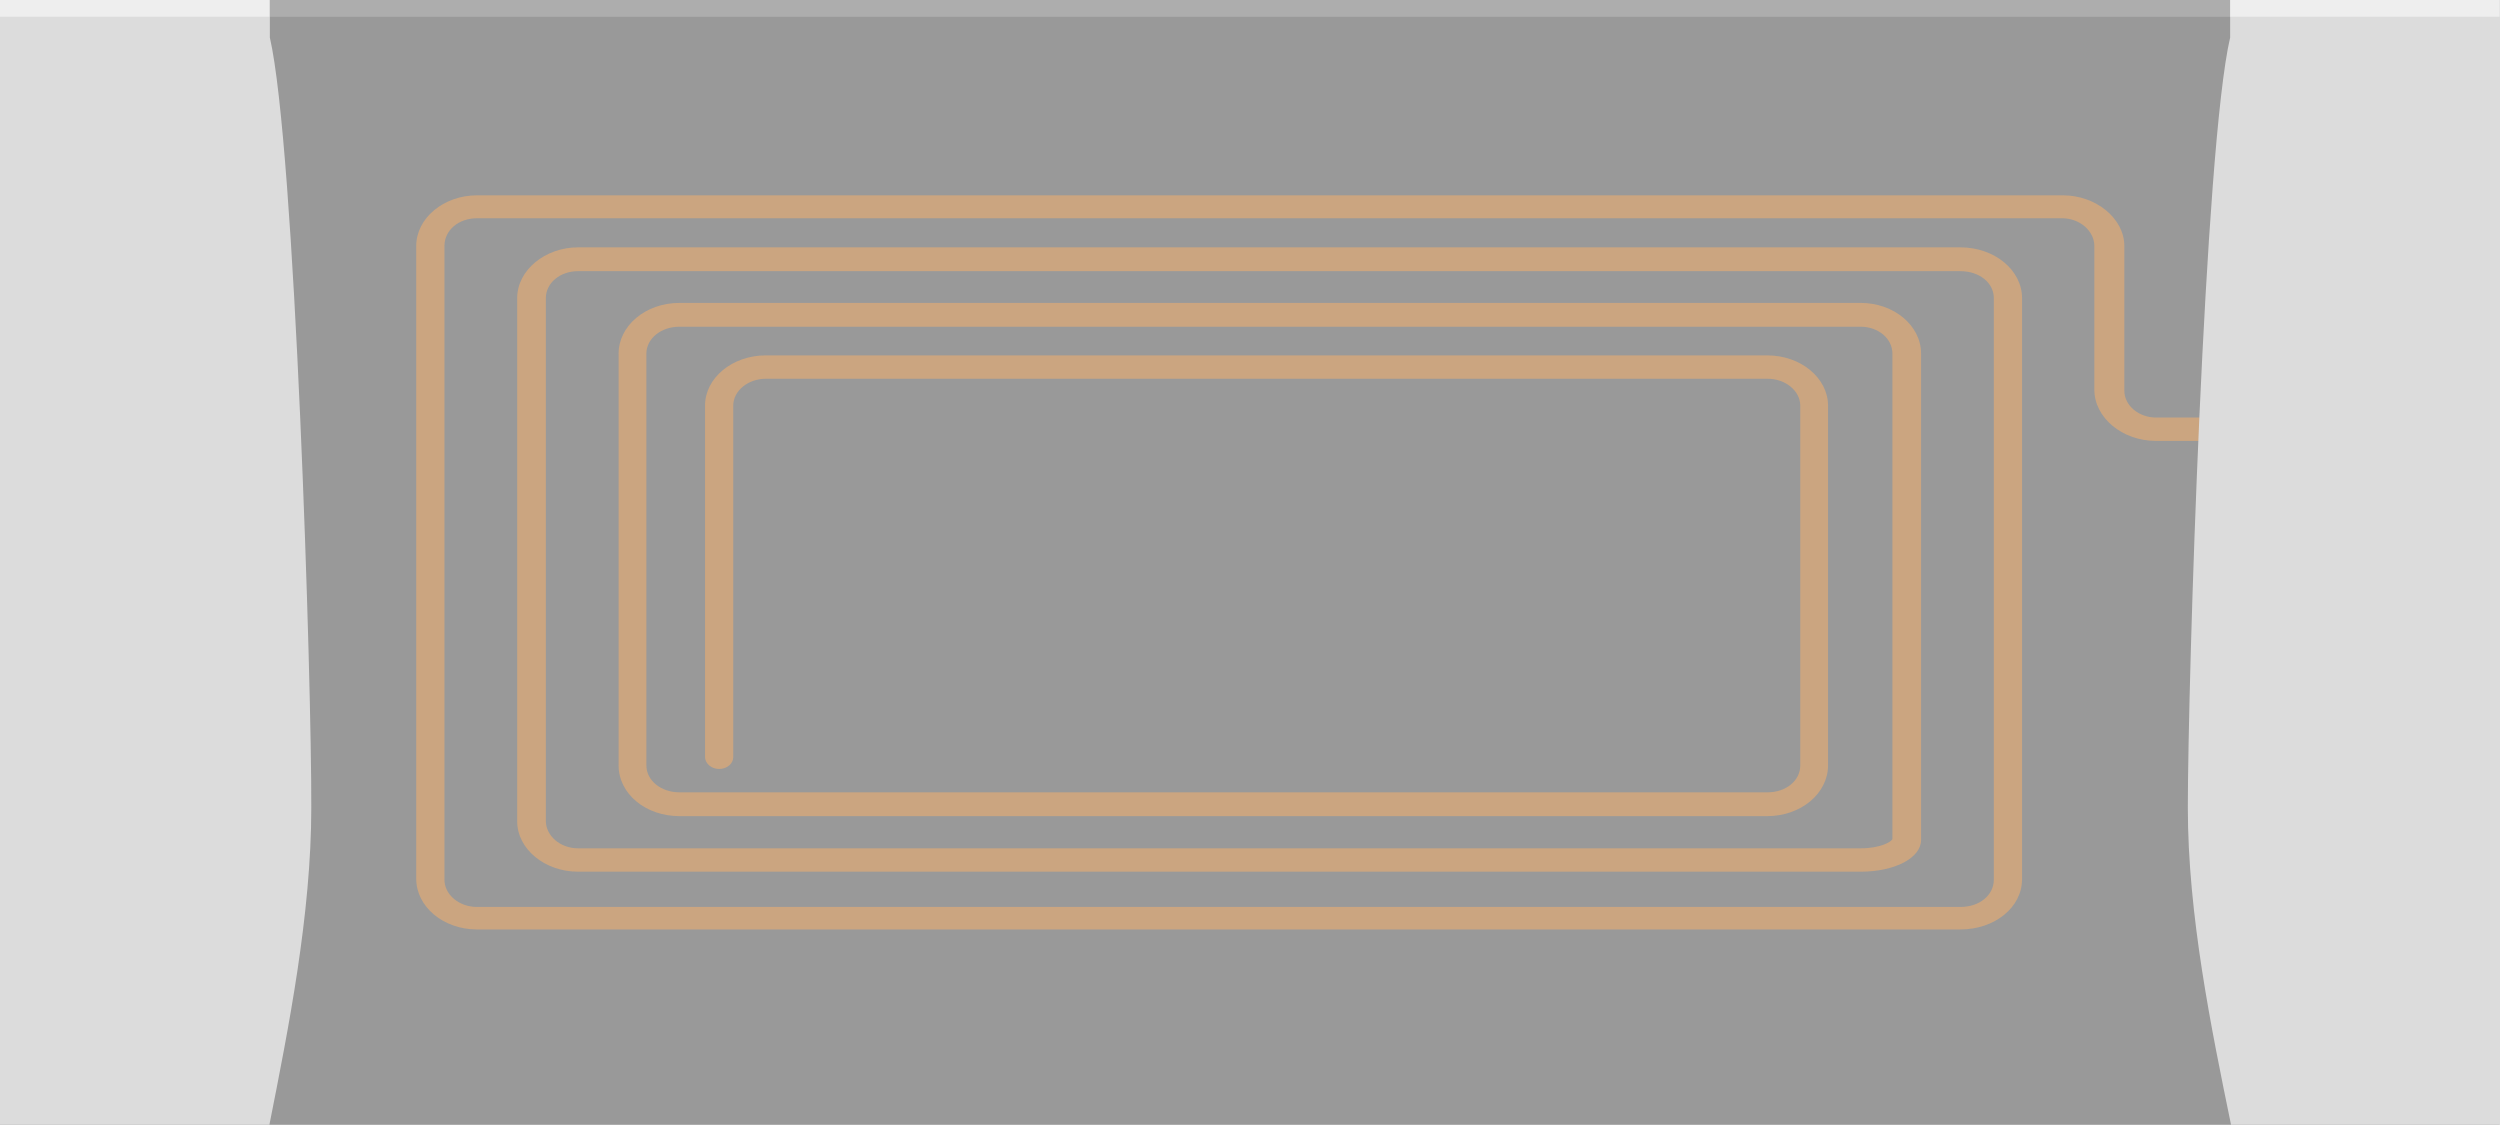
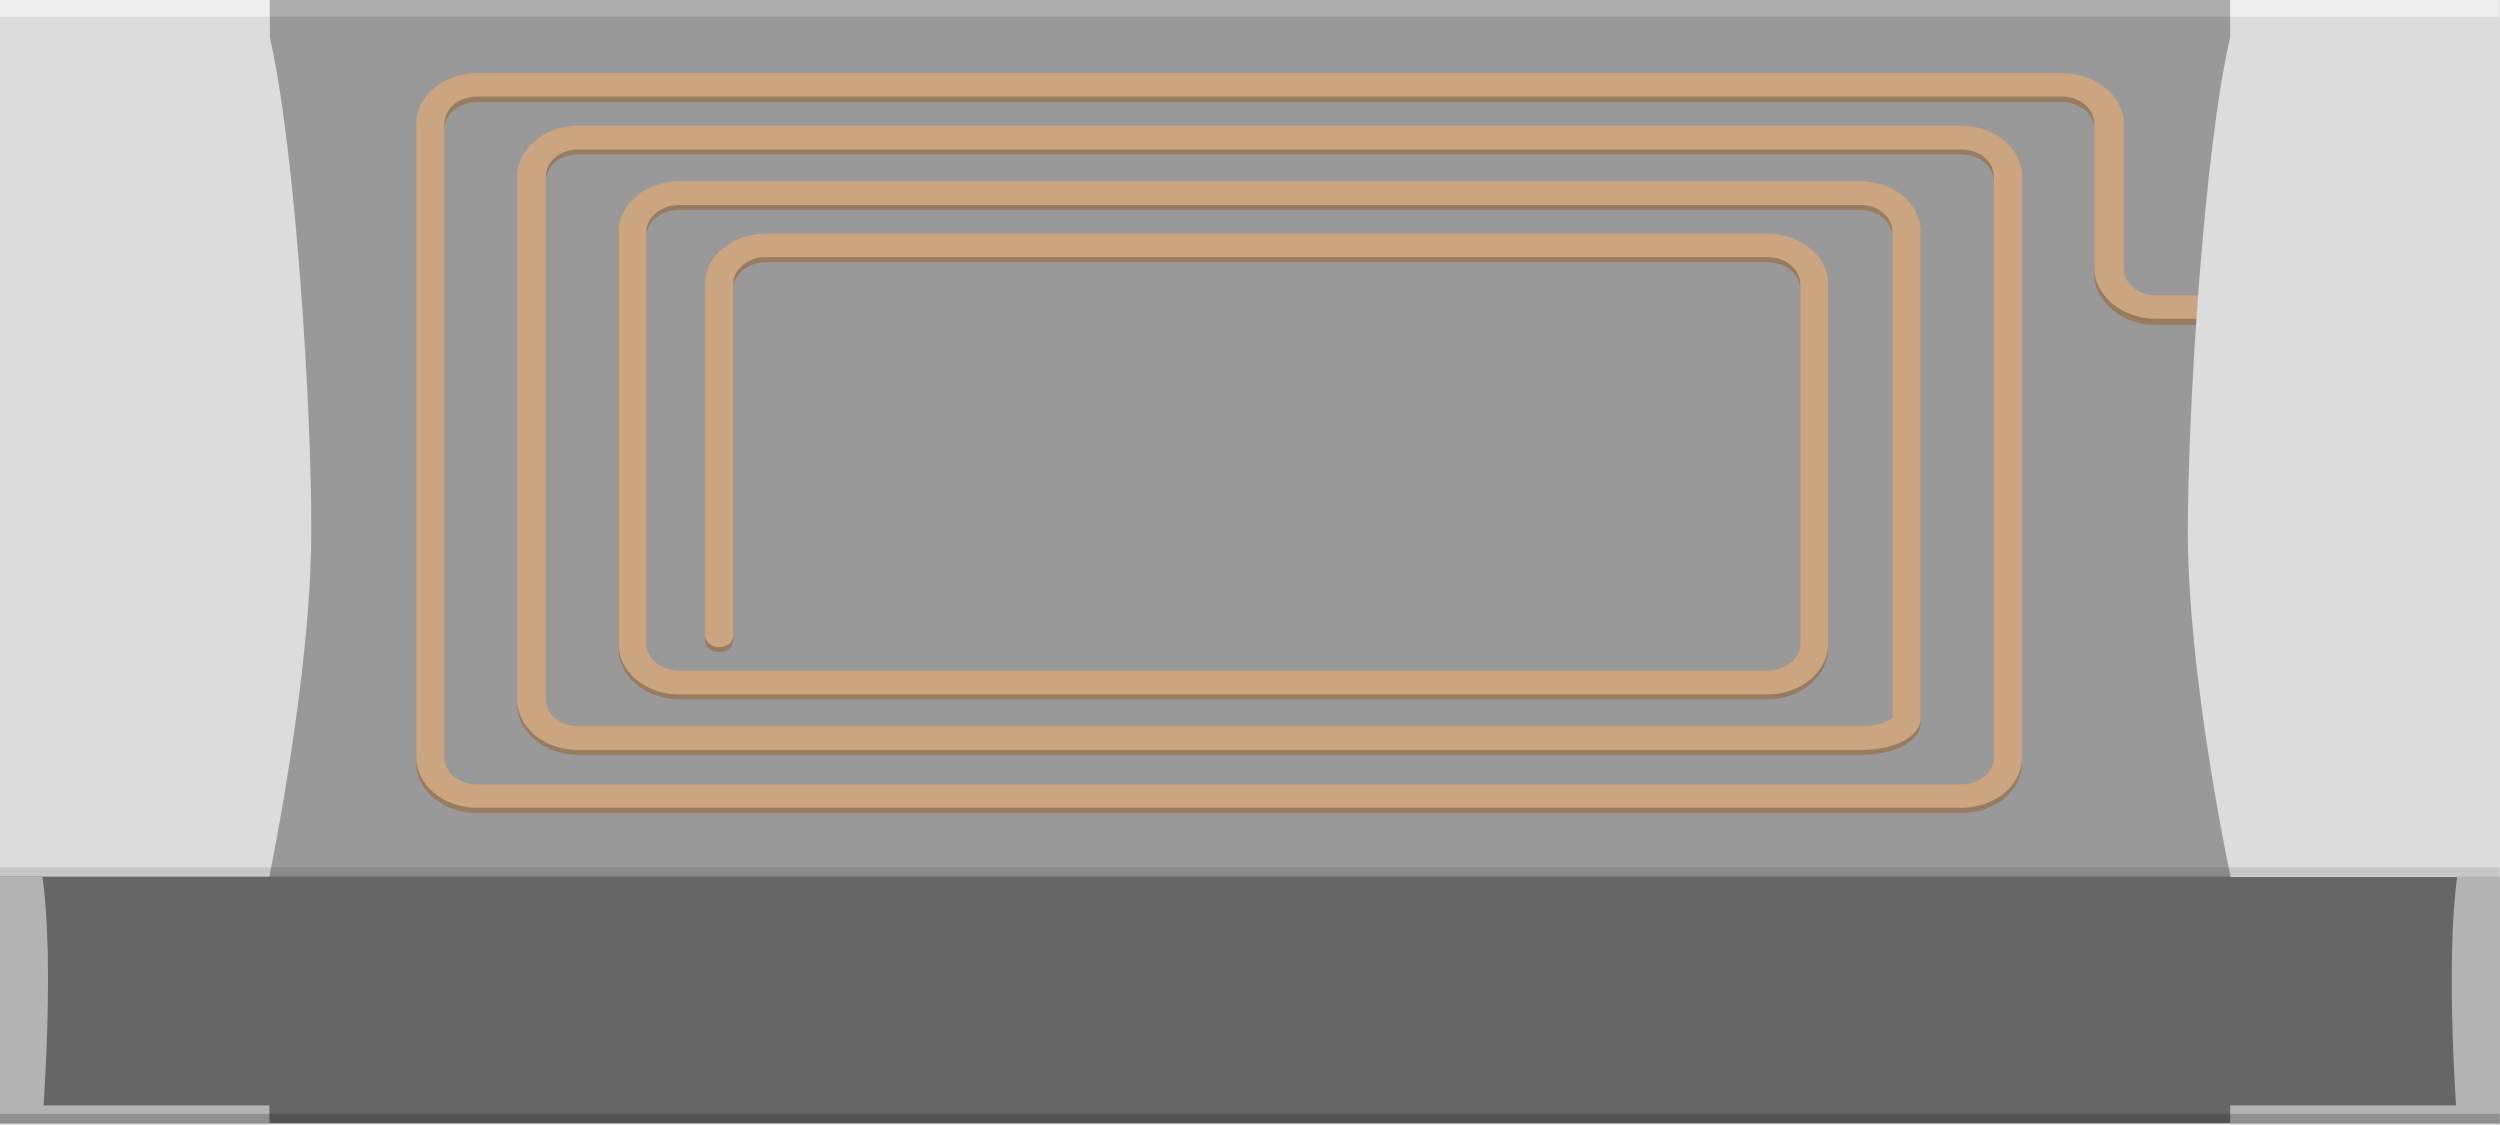
- <svg xmlns="http://www.w3.org/2000/svg" version="1.1" baseProfile="basic" id="Ebene_1" x="0px" y="0px" width="5.67px" height="2.551px" viewBox="0 0 5.67 2.551" xml:space="preserve">
+ <svg xmlns="http://www.w3.org/2000/svg" version="1.1" id="Ebene_1" x="0px" y="0px" width="5.67px" height="2.551px" viewBox="0 0 5.67 2.551" enable-background="new 0 0 5.67 2.551" xml:space="preserve">
  <g>
    <g>
-       <rect fill="#999999" width="5.669" height="2.551" />
+       <rect x="0" y="0" fill="#999999" width="5.669" height="2.42" />
    </g>
    <g>
      <path fill="none" stroke="#FFFFFF" stroke-width="0.25" stroke-miterlimit="10" d="M4.325,1.708" />
    </g>
    <g>
-       <path fill="#CBA580" d="M4.446,2.108H1.082c-0.077,0-0.138-0.052-0.138-0.115V0.558c0-0.063,0.062-0.115,0.138-0.115h3.597    c0.074,0,0.139,0.052,0.139,0.115v0.328c0,0.034,0.033,0.061,0.072,0.061h0.17c0.019,0,0.029,0.012,0.029,0.027    C5.089,0.988,5.077,1,5.06,1H4.89C4.813,1,4.75,0.947,4.75,0.884V0.558c0-0.034-0.033-0.063-0.073-0.063H1.082    c-0.042,0-0.074,0.027-0.074,0.063v1.437c0,0.034,0.033,0.062,0.074,0.062h3.364c0.044,0,0.076-0.027,0.076-0.062V0.676    c0-0.034-0.032-0.061-0.076-0.061H1.311c-0.041,0-0.073,0.027-0.073,0.061v1.186c0,0.033,0.032,0.062,0.073,0.062H4.22    c0.045,0,0.07-0.015,0.072-0.021V0.802c0-0.034-0.032-0.061-0.072-0.061H1.541c-0.042,0-0.075,0.027-0.075,0.061v0.934    c0,0.034,0.033,0.061,0.075,0.061h2.468c0.041,0,0.074-0.026,0.074-0.061V0.92c0-0.033-0.033-0.061-0.074-0.061H1.737    c-0.04,0-0.074,0.027-0.074,0.061v0.797c0,0.015-0.014,0.027-0.032,0.027S1.599,1.731,1.599,1.717V0.92    c0-0.063,0.062-0.114,0.138-0.114h2.271c0.077,0,0.138,0.052,0.138,0.114v0.816c0,0.063-0.061,0.115-0.138,0.115H1.541    c-0.077,0-0.138-0.051-0.138-0.115V0.802c0-0.063,0.061-0.115,0.138-0.115H4.22c0.075,0,0.137,0.051,0.137,0.115v1.103    c0,0.041-0.06,0.072-0.137,0.072H1.311c-0.076,0-0.138-0.052-0.138-0.114V0.676c0-0.063,0.063-0.115,0.138-0.115h3.135    c0.078,0,0.14,0.052,0.14,0.115v1.318C4.586,2.058,4.524,2.108,4.446,2.108z" />
+       <path fill="#987C60" d="M4.447,1.844H1.082c-0.077,0-0.138-0.051-0.138-0.114V0.293c0-0.063,0.062-0.115,0.138-0.115h3.596    c0.075,0,0.139,0.052,0.139,0.115v0.329c0,0.033,0.033,0.061,0.073,0.061h0.169c0.019,0,0.03,0.012,0.03,0.027    c0,0.015-0.012,0.027-0.03,0.027H4.889c-0.075,0-0.139-0.052-0.139-0.115V0.293c0-0.034-0.033-0.061-0.073-0.061H1.082    c-0.042,0-0.074,0.027-0.074,0.061V1.73c0,0.034,0.033,0.062,0.074,0.062h3.365c0.043,0,0.075-0.027,0.075-0.062V0.412    c0-0.034-0.032-0.062-0.075-0.062H1.311c-0.041,0-0.073,0.027-0.073,0.062v1.186c0,0.033,0.032,0.061,0.073,0.061h2.909    c0.045,0,0.07-0.014,0.072-0.019V0.538c0-0.034-0.032-0.062-0.072-0.062H1.541c-0.042,0-0.075,0.027-0.075,0.062v0.934    c0,0.034,0.033,0.061,0.075,0.061h2.468c0.041,0,0.074-0.027,0.074-0.061V0.656c0-0.034-0.033-0.061-0.074-0.061H1.737    c-0.04,0-0.074,0.027-0.074,0.061v0.796c0,0.015-0.014,0.027-0.032,0.027S1.599,1.468,1.599,1.453V0.656    c0-0.063,0.062-0.115,0.138-0.115h2.271c0.077,0,0.138,0.052,0.138,0.115v0.815c0,0.063-0.061,0.115-0.138,0.115H1.541    c-0.077,0-0.138-0.052-0.138-0.115V0.538c0-0.063,0.061-0.115,0.138-0.115h2.679c0.075,0,0.136,0.051,0.136,0.115V1.64    c0,0.041-0.059,0.072-0.136,0.072H1.311c-0.076,0-0.138-0.052-0.138-0.115V0.412c0-0.063,0.063-0.115,0.138-0.115h3.136    c0.078,0,0.139,0.051,0.139,0.115V1.73C4.586,1.793,4.525,1.844,4.447,1.844z" />
+     </g>
+     <g>
+       <path fill="#CBA580" d="M4.447,1.832H1.082c-0.077,0-0.138-0.052-0.138-0.115V0.281c0-0.063,0.062-0.115,0.138-0.115h3.596    c0.075,0,0.139,0.052,0.139,0.115v0.328c0,0.034,0.033,0.061,0.073,0.061h0.169c0.019,0,0.03,0.012,0.03,0.027    c0,0.015-0.012,0.026-0.03,0.026H4.889c-0.075,0-0.139-0.052-0.139-0.115V0.281c0-0.034-0.033-0.062-0.073-0.062H1.082    c-0.042,0-0.074,0.027-0.074,0.062v1.437c0,0.034,0.033,0.061,0.074,0.061h3.365c0.043,0,0.075-0.027,0.075-0.061V0.4    c0-0.034-0.032-0.061-0.075-0.061H1.311c-0.041,0-0.073,0.027-0.073,0.061v1.186c0,0.033,0.032,0.061,0.073,0.061h2.909    c0.045,0,0.07-0.014,0.072-0.02V0.526c0-0.034-0.032-0.061-0.072-0.061H1.541c-0.042,0-0.075,0.027-0.075,0.061V1.46    c0,0.034,0.033,0.061,0.075,0.061h2.468c0.041,0,0.074-0.027,0.074-0.061V0.644c0-0.033-0.033-0.061-0.074-0.061H1.737    c-0.04,0-0.074,0.027-0.074,0.061v0.797c0,0.015-0.014,0.027-0.032,0.027S1.599,1.455,1.599,1.441V0.644    c0-0.063,0.062-0.114,0.138-0.114h2.271c0.077,0,0.138,0.052,0.138,0.114V1.46c0,0.063-0.061,0.115-0.138,0.115H1.541    c-0.077,0-0.138-0.051-0.138-0.115V0.526c0-0.063,0.061-0.115,0.138-0.115h2.679c0.075,0,0.136,0.051,0.136,0.115v1.103    c0,0.041-0.059,0.072-0.136,0.072H1.311c-0.076,0-0.138-0.051-0.138-0.114V0.4c0-0.063,0.063-0.115,0.138-0.115h3.136    c0.078,0,0.139,0.052,0.139,0.115v1.318C4.586,1.781,4.525,1.832,4.447,1.832z" />
    </g>
    <g>
      <g>
-         <g opacity="0.2">
-           <rect fill="#FFFFFF" width="5.669" height="0.038" />
+         <g opacity="0.2" enable-background="new    ">
+           <rect x="0" y="0" fill="#FFFFFF" width="5.669" height="0.038" />
+         </g>
+         <g>
+           <rect x="0" y="1.988" fill="#666666" width="5.669" height="0.56" />
        </g>
      </g>
      <g>
        <g>
-           <path fill="#DCDCDC" d="M0.612,0.085V0H0v2.551h0.611c0.043-0.217,0.095-0.477,0.095-0.719C0.707,1.549,0.669,0.331,0.612,0.085      z" />
+           <path fill="#DCDCDC" d="M0.612,0.085V0H0v1.988h0.611c0.043-0.217,0.095-0.541,0.095-0.783C0.707,0.922,0.669,0.331,0.612,0.085      z" />
        </g>
        <g>
-           <path fill="#DCDCDC" d="M4.962,1.832c0,0.242,0.053,0.5,0.098,0.719h0.61V0H5.058v0.085C5,0.331,4.962,1.548,4.962,1.832z" />
+           <path fill="#DCDCDC" d="M4.962,1.206c0,0.242,0.052,0.565,0.097,0.783H5.67V0H5.058v0.085C5,0.331,4.962,0.922,4.962,1.206z" />
        </g>
-         <g opacity="0.5">
-           <rect fill="#FFFFFF" width="0.611" height="0.038" />
+         <g>
+           <path fill="#B3B3B3" d="M5.573,1.988H5.67v0.56H5.573C5.573,2.547,5.545,2.187,5.573,1.988z" />
        </g>
-         <g opacity="0.5">
-           <rect x="5.058" fill="#FFFFFF" width="0.611" height="0.038" />
+         <g>
+           <path fill="#B3B3B3" d="M0.096,2.547H0v-0.56h0.096C0.125,2.187,0.096,2.547,0.096,2.547z" />
+         </g>
+         <g opacity="0.5" enable-background="new    ">
+           <rect x="0" y="0" fill="#FFFFFF" width="0.611" height="0.038" />
+         </g>
+         <g opacity="0.5" enable-background="new    ">
+           <rect x="5.058" y="0" fill="#FFFFFF" width="0.611" height="0.038" />
        </g>
        <g>
          <line fill="none" x1="0.543" y1="2.546" x2="0.543" y2="2.546" />
        </g>
      </g>
    </g>
+     <g>
+       <path fill="#B3B3B3" d="M0,2.55h0.611V2.507H0V2.55z" />
+     </g>
+     <g>
+       <path fill="#B3B3B3" d="M5.67,2.55H5.058V2.507H5.67V2.55z" />
+     </g>
+     <g opacity="0.2" enable-background="new    ">
+       <rect x="0" y="2.526" width="5.669" height="0.021" />
+     </g>
+     <g opacity="0.1">
+       <rect x="0" y="1.967" width="5.669" height="0.021" />
+     </g>
  </g>
</svg>
